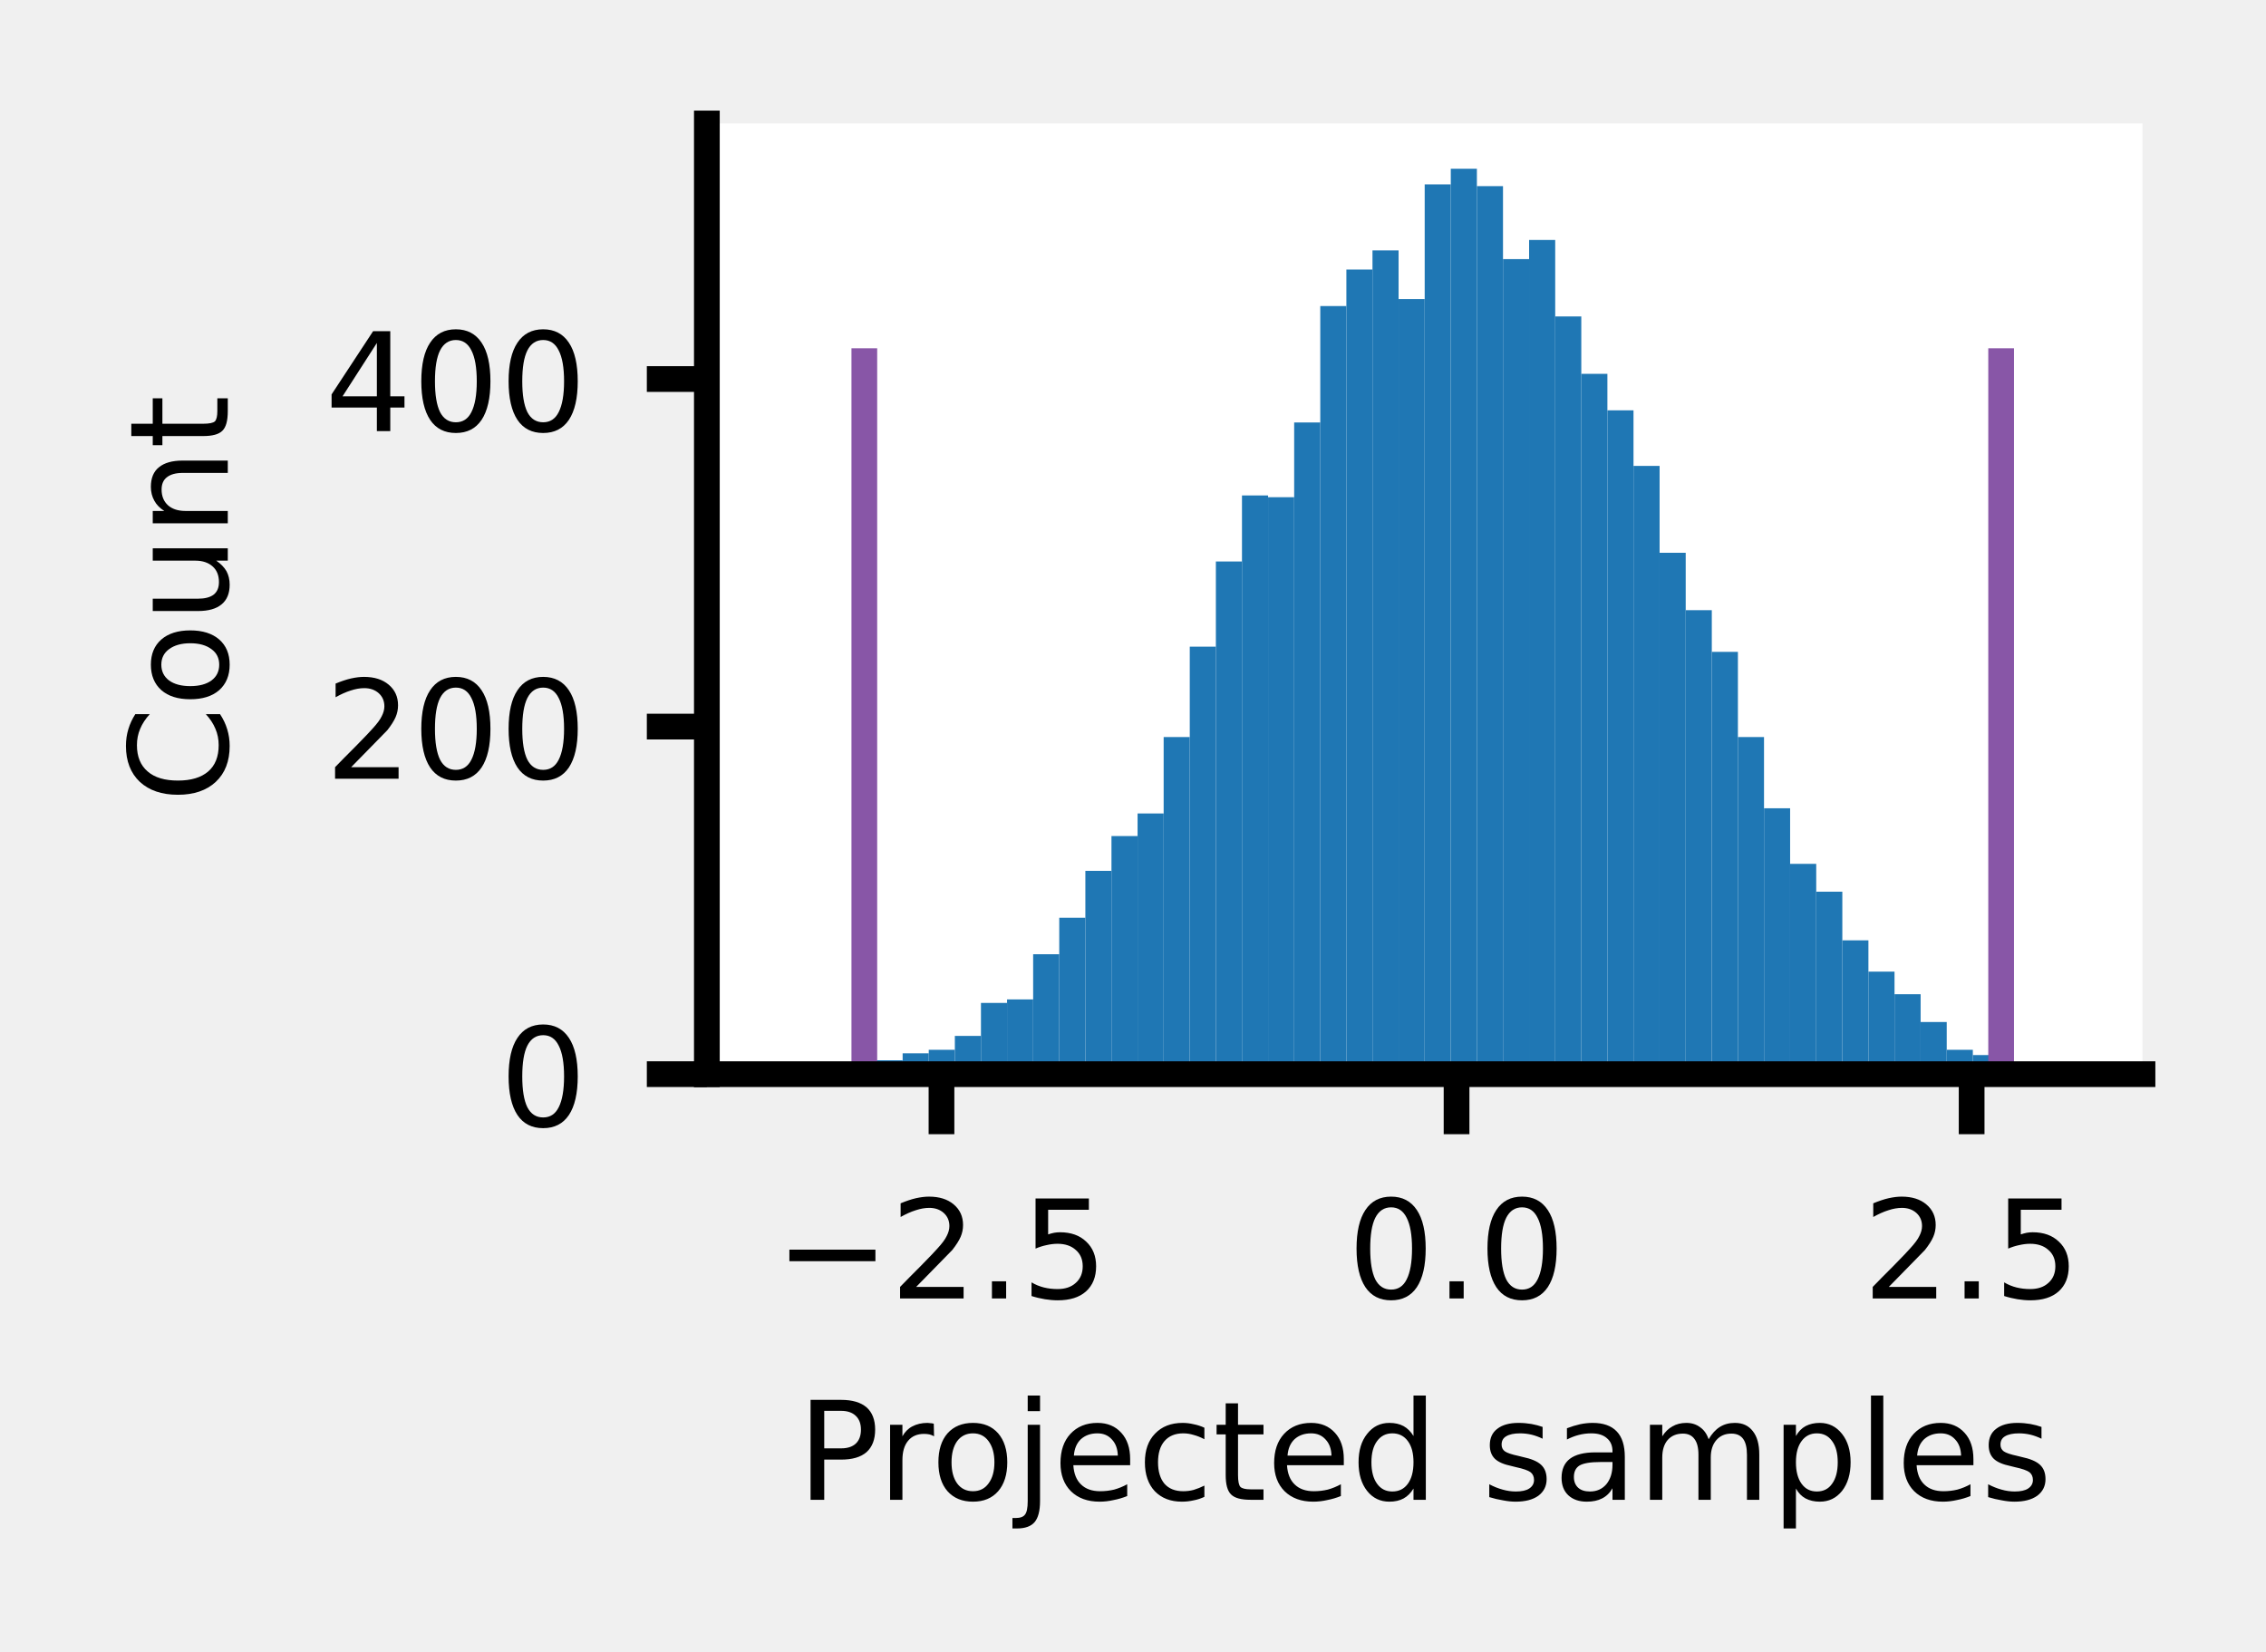
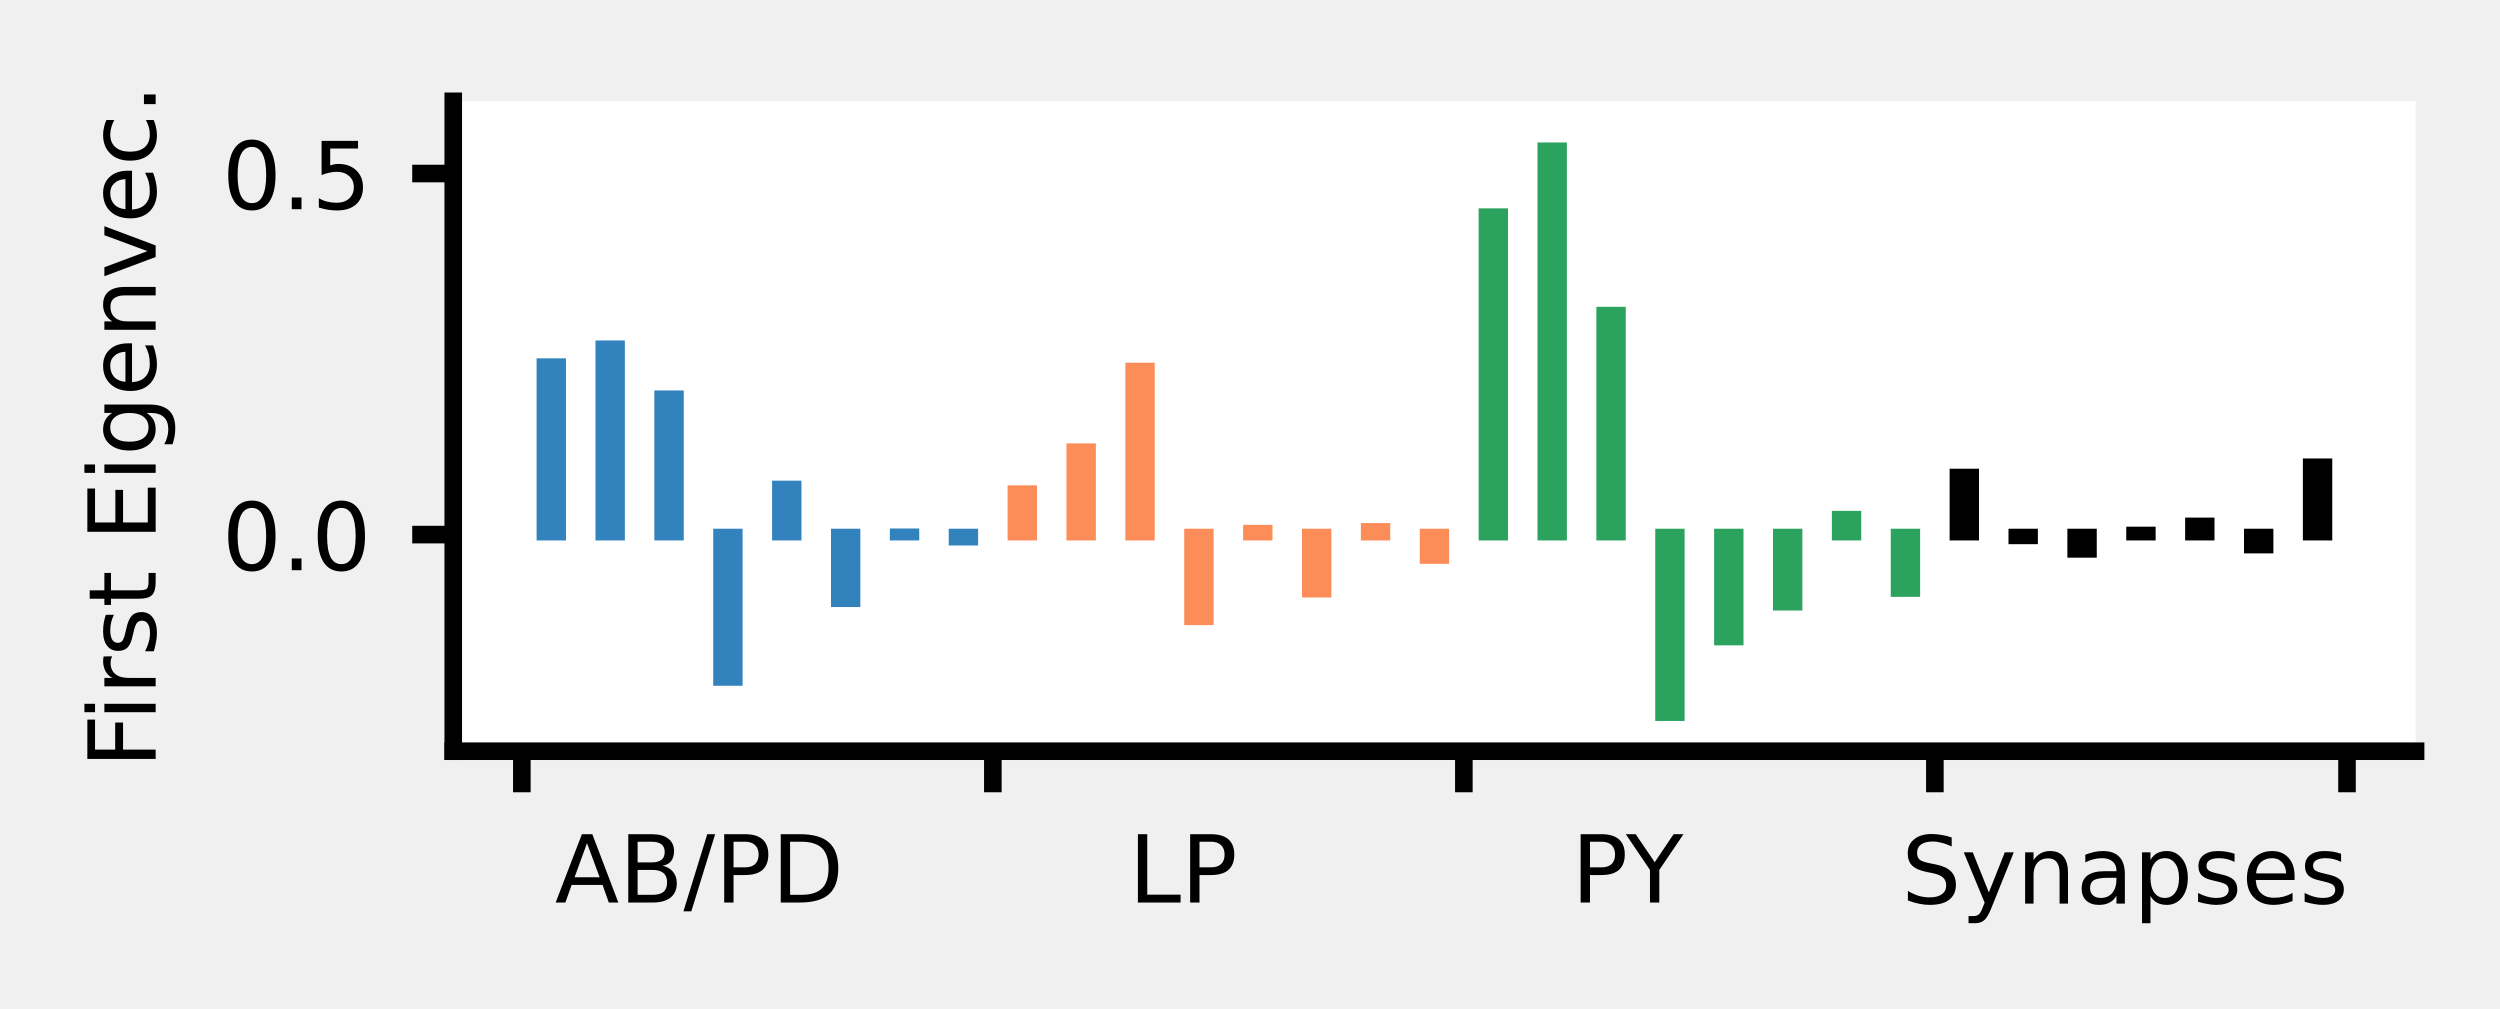
- <svg xmlns="http://www.w3.org/2000/svg" xmlns:xlink="http://www.w3.org/1999/xlink" height="96.325pt" version="1.1" viewBox="0 0 132.113 96.325" width="132.113pt">
+ <svg xmlns="http://www.w3.org/2000/svg" xmlns:xlink="http://www.w3.org/1999/xlink" height="86.026pt" version="1.1" viewBox="0 0 213.265 86.026" width="213.265pt">
  <defs>
    <style type="text/css">*{stroke-linecap:butt;stroke-linejoin:round;}</style>
  </defs>
  <g id="figure_1">
    <g id="patch_1">
-       <path d="M 0 96.325  L 132.113 96.325  L 132.113 0  L 0 0  z " style="fill:none;" />
+       <path d="M 0 86.026  L 213.265 86.026  L 213.265 0  L 0 0  z " style="fill:none;" />
    </g>
    <g id="axes_1">
      <g id="patch_2">
-         <path d="M 41.212 62.64  L 124.912 62.64  L 124.912 7.2  L 41.212 7.2  z " style="fill:#ffffff;" />
+         <path d="M 38.665 64.083  L 206.065 64.083  L 206.065 8.643  L 38.665 8.643  z " style="fill:#ffffff;" />
      </g>
      <g id="patch_3">
-         <path clip-path="url(#p29d115fbfe)" d="M 45.017 62.64  L 46.539 62.64  L 46.539 62.539  L 45.017 62.539  z " style="fill:#1f77b4;" />
+         <path clip-path="url(#pa182fd453e)" d="M 46.274 45.603  L 47.781 45.603  L 47.781 31.069  L 46.274 31.069  z " style="fill:#3182bd;stroke:#3182bd;stroke-linejoin:miter;" />
      </g>
      <g id="patch_4">
-         <path clip-path="url(#p29d115fbfe)" d="M 46.539 62.64  L 48.061 62.64  L 48.061 62.64  L 46.539 62.64  z " style="fill:#1f77b4;" />
+         <path clip-path="url(#pa182fd453e)" d="M 51.297 45.603  L 52.803 45.603  L 52.803 29.543  L 51.297 29.543  z " style="fill:#3182bd;stroke:#3182bd;stroke-linejoin:miter;" />
      </g>
      <g id="patch_5">
-         <path clip-path="url(#p29d115fbfe)" d="M 48.061 62.64  L 49.583 62.64  L 49.583 62.64  L 48.061 62.64  z " style="fill:#1f77b4;" />
+         <path clip-path="url(#pa182fd453e)" d="M 56.319 45.603  L 57.826 45.603  L 57.826 33.809  L 56.319 33.809  z " style="fill:#3182bd;stroke:#3182bd;stroke-linejoin:miter;" />
      </g>
      <g id="patch_6">
-         <path clip-path="url(#p29d115fbfe)" d="M 49.583 62.64  L 51.104 62.64  L 51.104 62.437  L 49.583 62.437  z " style="fill:#1f77b4;" />
+         <path clip-path="url(#pa182fd453e)" d="M 61.342 45.603  L 62.848 45.603  L 62.848 57.999  L 61.342 57.999  z " style="fill:#3182bd;stroke:#3182bd;stroke-linejoin:miter;" />
      </g>
      <g id="patch_7">
-         <path clip-path="url(#p29d115fbfe)" d="M 51.104 62.64  L 52.626 62.64  L 52.626 61.829  L 51.104 61.829  z " style="fill:#1f77b4;" />
+         <path clip-path="url(#pa182fd453e)" d="M 66.364 45.603  L 67.871 45.603  L 67.871 41.504  L 66.364 41.504  z " style="fill:#3182bd;stroke:#3182bd;stroke-linejoin:miter;" />
      </g>
      <g id="patch_8">
-         <path clip-path="url(#p29d115fbfe)" d="M 52.626 62.64  L 54.148 62.64  L 54.148 61.424  L 52.626 61.424  z " style="fill:#1f77b4;" />
+         <path clip-path="url(#pa182fd453e)" d="M 71.387 45.603  L 72.893 45.603  L 72.893 51.284  L 71.387 51.284  z " style="fill:#3182bd;stroke:#3182bd;stroke-linejoin:miter;" />
      </g>
      <g id="patch_9">
-         <path clip-path="url(#p29d115fbfe)" d="M 54.148 62.64  L 55.67 62.64  L 55.67 61.221  L 54.148 61.221  z " style="fill:#1f77b4;" />
+         <path clip-path="url(#pa182fd453e)" d="M 76.409 45.603  L 77.916 45.603  L 77.916 45.583  L 76.409 45.583  z " style="fill:#3182bd;stroke:#3182bd;stroke-linejoin:miter;" />
      </g>
      <g id="patch_10">
-         <path clip-path="url(#p29d115fbfe)" d="M 55.67 62.64  L 57.192 62.64  L 57.192 60.41  L 55.67 60.41  z " style="fill:#1f77b4;" />
+         <path clip-path="url(#pa182fd453e)" d="M 81.432 45.603  L 82.938 45.603  L 82.938 46.035  L 81.432 46.035  z " style="fill:#3182bd;stroke:#3182bd;stroke-linejoin:miter;" />
      </g>
      <g id="patch_11">
-         <path clip-path="url(#p29d115fbfe)" d="M 57.192 62.64  L 58.713 62.64  L 58.713 58.485  L 57.192 58.485  z " style="fill:#1f77b4;" />
+         <path clip-path="url(#pa182fd453e)" d="M 86.454 45.603  L 87.961 45.603  L 87.961 41.902  L 86.454 41.902  z " style="fill:#fc8d59;stroke:#fc8d59;stroke-linejoin:miter;" />
      </g>
      <g id="patch_12">
-         <path clip-path="url(#p29d115fbfe)" d="M 58.713 62.64  L 60.235 62.64  L 60.235 58.282  L 58.713 58.282  z " style="fill:#1f77b4;" />
+         <path clip-path="url(#pa182fd453e)" d="M 91.477 45.603  L 92.983 45.603  L 92.983 38.324  L 91.477 38.324  z " style="fill:#fc8d59;stroke:#fc8d59;stroke-linejoin:miter;" />
      </g>
      <g id="patch_13">
-         <path clip-path="url(#p29d115fbfe)" d="M 60.235 62.64  L 61.757 62.64  L 61.757 55.647  L 60.235 55.647  z " style="fill:#1f77b4;" />
+         <path clip-path="url(#pa182fd453e)" d="M 96.499 45.603  L 98.006 45.603  L 98.006 31.443  L 96.499 31.443  z " style="fill:#fc8d59;stroke:#fc8d59;stroke-linejoin:miter;" />
      </g>
      <g id="patch_14">
-         <path clip-path="url(#p29d115fbfe)" d="M 61.757 62.64  L 63.279 62.64  L 63.279 53.519  L 61.757 53.519  z " style="fill:#1f77b4;" />
+         <path clip-path="url(#pa182fd453e)" d="M 101.522 45.603  L 103.028 45.603  L 103.028 52.826  L 101.522 52.826  z " style="fill:#fc8d59;stroke:#fc8d59;stroke-linejoin:miter;" />
      </g>
      <g id="patch_15">
-         <path clip-path="url(#p29d115fbfe)" d="M 63.279 62.64  L 64.801 62.64  L 64.801 50.783  L 63.279 50.783  z " style="fill:#1f77b4;" />
+         <path clip-path="url(#pa182fd453e)" d="M 106.544 45.603  L 108.051 45.603  L 108.051 45.271  L 106.544 45.271  z " style="fill:#fc8d59;stroke:#fc8d59;stroke-linejoin:miter;" />
      </g>
      <g id="patch_16">
-         <path clip-path="url(#p29d115fbfe)" d="M 64.801 62.64  L 66.322 62.64  L 66.322 48.756  L 64.801 48.756  z " style="fill:#1f77b4;" />
+         <path clip-path="url(#pa182fd453e)" d="M 111.567 45.603  L 113.073 45.603  L 113.073 50.471  L 111.567 50.471  z " style="fill:#fc8d59;stroke:#fc8d59;stroke-linejoin:miter;" />
      </g>
      <g id="patch_17">
-         <path clip-path="url(#p29d115fbfe)" d="M 66.323 62.64  L 67.844 62.64  L 67.844 47.438  L 66.323 47.438  z " style="fill:#1f77b4;" />
+         <path clip-path="url(#pa182fd453e)" d="M 116.589 45.603  L 118.096 45.603  L 118.096 45.12  L 116.589 45.12  z " style="fill:#fc8d59;stroke:#fc8d59;stroke-linejoin:miter;" />
      </g>
      <g id="patch_18">
-         <path clip-path="url(#p29d115fbfe)" d="M 67.844 62.64  L 69.366 62.64  L 69.366 42.979  L 67.844 42.979  z " style="fill:#1f77b4;" />
+         <path clip-path="url(#pa182fd453e)" d="M 121.612 45.603  L 123.118 45.603  L 123.118 47.601  L 121.612 47.601  z " style="fill:#fc8d59;stroke:#fc8d59;stroke-linejoin:miter;" />
      </g>
      <g id="patch_19">
-         <path clip-path="url(#p29d115fbfe)" d="M 69.366 62.64  L 70.888 62.64  L 70.888 37.709  L 69.366 37.709  z " style="fill:#1f77b4;" />
+         <path clip-path="url(#pa182fd453e)" d="M 126.634 45.603  L 128.141 45.603  L 128.141 18.273  L 126.634 18.273  z " style="fill:#2ca25f;stroke:#2ca25f;stroke-linejoin:miter;" />
      </g>
      <g id="patch_20">
-         <path clip-path="url(#p29d115fbfe)" d="M 70.888 62.64  L 72.41 62.64  L 72.41 32.744  L 70.888 32.744  z " style="fill:#1f77b4;" />
+         <path clip-path="url(#pa182fd453e)" d="M 131.657 45.603  L 133.163 45.603  L 133.163 12.654  L 131.657 12.654  z " style="fill:#2ca25f;stroke:#2ca25f;stroke-linejoin:miter;" />
      </g>
      <g id="patch_21">
-         <path clip-path="url(#p29d115fbfe)" d="M 72.41 62.64  L 73.932 62.64  L 73.932 28.893  L 72.41 28.893  z " style="fill:#1f77b4;" />
+         <path clip-path="url(#pa182fd453e)" d="M 136.679 45.603  L 138.186 45.603  L 138.186 26.672  L 136.679 26.672  z " style="fill:#2ca25f;stroke:#2ca25f;stroke-linejoin:miter;" />
      </g>
      <g id="patch_22">
-         <path clip-path="url(#p29d115fbfe)" d="M 73.932 62.64  L 75.453 62.64  L 75.453 28.994  L 73.932 28.994  z " style="fill:#1f77b4;" />
+         <path clip-path="url(#pa182fd453e)" d="M 141.702 45.603  L 143.208 45.603  L 143.208 61.002  L 141.702 61.002  z " style="fill:#2ca25f;stroke:#2ca25f;stroke-linejoin:miter;" />
      </g>
      <g id="patch_23">
-         <path clip-path="url(#p29d115fbfe)" d="M 75.453 62.64  L 76.975 62.64  L 76.975 24.636  L 75.453 24.636  z " style="fill:#1f77b4;" />
+         <path clip-path="url(#pa182fd453e)" d="M 146.724 45.603  L 148.231 45.603  L 148.231 54.553  L 146.724 54.553  z " style="fill:#2ca25f;stroke:#2ca25f;stroke-linejoin:miter;" />
      </g>
      <g id="patch_24">
-         <path clip-path="url(#p29d115fbfe)" d="M 76.975 62.64  L 78.497 62.64  L 78.497 17.846  L 76.975 17.846  z " style="fill:#1f77b4;" />
+         <path clip-path="url(#pa182fd453e)" d="M 151.747 45.603  L 153.253 45.603  L 153.253 51.581  L 151.747 51.581  z " style="fill:#2ca25f;stroke:#2ca25f;stroke-linejoin:miter;" />
      </g>
      <g id="patch_25">
-         <path clip-path="url(#p29d115fbfe)" d="M 78.497 62.64  L 80.019 62.64  L 80.019 15.718  L 78.497 15.718  z " style="fill:#1f77b4;" />
+         <path clip-path="url(#pa182fd453e)" d="M 156.769 45.603  L 158.276 45.603  L 158.276 44.081  L 156.769 44.081  z " style="fill:#2ca25f;stroke:#2ca25f;stroke-linejoin:miter;" />
      </g>
      <g id="patch_26">
-         <path clip-path="url(#p29d115fbfe)" d="M 80.019 62.64  L 81.541 62.64  L 81.541 14.603  L 80.019 14.603  z " style="fill:#1f77b4;" />
+         <path clip-path="url(#pa182fd453e)" d="M 161.792 45.603  L 163.298 45.603  L 163.298 50.416  L 161.792 50.416  z " style="fill:#2ca25f;stroke:#2ca25f;stroke-linejoin:miter;" />
      </g>
      <g id="patch_27">
-         <path clip-path="url(#p29d115fbfe)" d="M 81.541 62.64  L 83.062 62.64  L 83.062 17.441  L 81.541 17.441  z " style="fill:#1f77b4;" />
+         <path clip-path="url(#pa182fd453e)" d="M 166.814 45.603  L 168.321 45.603  L 168.321 40.484  L 166.814 40.484  z " style="stroke:#000000;stroke-linejoin:miter;" />
      </g>
      <g id="patch_28">
-         <path clip-path="url(#p29d115fbfe)" d="M 83.063 62.64  L 84.584 62.64  L 84.584 10.752  L 83.063 10.752  z " style="fill:#1f77b4;" />
+         <path clip-path="url(#pa182fd453e)" d="M 171.837 45.603  L 173.343 45.603  L 173.343 45.922  L 171.837 45.922  z " style="stroke:#000000;stroke-linejoin:miter;" />
      </g>
      <g id="patch_29">
-         <path clip-path="url(#p29d115fbfe)" d="M 84.584 62.64  L 86.106 62.64  L 86.106 9.84  L 84.584 9.84  z " style="fill:#1f77b4;" />
+         <path clip-path="url(#pa182fd453e)" d="M 176.859 45.603  L 178.366 45.603  L 178.366 47.073  L 176.859 47.073  z " style="stroke:#000000;stroke-linejoin:miter;" />
      </g>
      <g id="patch_30">
-         <path clip-path="url(#p29d115fbfe)" d="M 86.106 62.64  L 87.628 62.64  L 87.628 10.853  L 86.106 10.853  z " style="fill:#1f77b4;" />
+         <path clip-path="url(#pa182fd453e)" d="M 181.882 45.603  L 183.388 45.603  L 183.388 45.429  L 181.882 45.429  z " style="stroke:#000000;stroke-linejoin:miter;" />
      </g>
      <g id="patch_31">
-         <path clip-path="url(#p29d115fbfe)" d="M 87.628 62.64  L 89.15 62.64  L 89.15 15.11  L 87.628 15.11  z " style="fill:#1f77b4;" />
+         <path clip-path="url(#pa182fd453e)" d="M 186.904 45.603  L 188.411 45.603  L 188.411 44.654  L 186.904 44.654  z " style="stroke:#000000;stroke-linejoin:miter;" />
      </g>
      <g id="patch_32">
-         <path clip-path="url(#p29d115fbfe)" d="M 89.15 62.64  L 90.672 62.64  L 90.672 13.995  L 89.15 13.995  z " style="fill:#1f77b4;" />
+         <path clip-path="url(#pa182fd453e)" d="M 191.927 45.603  L 193.433 45.603  L 193.433 46.707  L 191.927 46.707  z " style="stroke:#000000;stroke-linejoin:miter;" />
      </g>
      <g id="patch_33">
-         <path clip-path="url(#p29d115fbfe)" d="M 90.672 62.64  L 92.193 62.64  L 92.193 18.454  L 90.672 18.454  z " style="fill:#1f77b4;" />
-       </g>
-       <g id="patch_34">
-         <path clip-path="url(#p29d115fbfe)" d="M 92.193 62.64  L 93.715 62.64  L 93.715 21.799  L 92.193 21.799  z " style="fill:#1f77b4;" />
-       </g>
-       <g id="patch_35">
-         <path clip-path="url(#p29d115fbfe)" d="M 93.715 62.64  L 95.237 62.64  L 95.237 23.927  L 93.715 23.927  z " style="fill:#1f77b4;" />
-       </g>
-       <g id="patch_36">
-         <path clip-path="url(#p29d115fbfe)" d="M 95.237 62.64  L 96.759 62.64  L 96.759 27.17  L 95.237 27.17  z " style="fill:#1f77b4;" />
-       </g>
-       <g id="patch_37">
-         <path clip-path="url(#p29d115fbfe)" d="M 96.759 62.64  L 98.281 62.64  L 98.281 32.237  L 96.759 32.237  z " style="fill:#1f77b4;" />
-       </g>
-       <g id="patch_38">
-         <path clip-path="url(#p29d115fbfe)" d="M 98.281 62.64  L 99.802 62.64  L 99.802 35.581  L 98.281 35.581  z " style="fill:#1f77b4;" />
-       </g>
-       <g id="patch_39">
-         <path clip-path="url(#p29d115fbfe)" d="M 99.803 62.64  L 101.324 62.64  L 101.324 38.014  L 99.803 38.014  z " style="fill:#1f77b4;" />
-       </g>
-       <g id="patch_40">
-         <path clip-path="url(#p29d115fbfe)" d="M 101.324 62.64  L 102.846 62.64  L 102.846 42.979  L 101.324 42.979  z " style="fill:#1f77b4;" />
-       </g>
-       <g id="patch_41">
-         <path clip-path="url(#p29d115fbfe)" d="M 102.846 62.64  L 104.368 62.64  L 104.368 47.134  L 102.846 47.134  z " style="fill:#1f77b4;" />
-       </g>
-       <g id="patch_42">
-         <path clip-path="url(#p29d115fbfe)" d="M 104.368 62.64  L 105.89 62.64  L 105.89 50.377  L 104.368 50.377  z " style="fill:#1f77b4;" />
-       </g>
-       <g id="patch_43">
-         <path clip-path="url(#p29d115fbfe)" d="M 105.89 62.64  L 107.412 62.64  L 107.412 51.999  L 105.89 51.999  z " style="fill:#1f77b4;" />
-       </g>
-       <g id="patch_44">
-         <path clip-path="url(#p29d115fbfe)" d="M 107.412 62.64  L 108.933 62.64  L 108.933 54.837  L 107.412 54.837  z " style="fill:#1f77b4;" />
-       </g>
-       <g id="patch_45">
-         <path clip-path="url(#p29d115fbfe)" d="M 108.933 62.64  L 110.455 62.64  L 110.455 56.661  L 108.933 56.661  z " style="fill:#1f77b4;" />
-       </g>
-       <g id="patch_46">
-         <path clip-path="url(#p29d115fbfe)" d="M 110.455 62.64  L 111.977 62.64  L 111.977 57.978  L 110.455 57.978  z " style="fill:#1f77b4;" />
-       </g>
-       <g id="patch_47">
-         <path clip-path="url(#p29d115fbfe)" d="M 111.977 62.64  L 113.499 62.64  L 113.499 59.6  L 111.977 59.6  z " style="fill:#1f77b4;" />
-       </g>
-       <g id="patch_48">
-         <path clip-path="url(#p29d115fbfe)" d="M 113.499 62.64  L 115.021 62.64  L 115.021 61.221  L 113.499 61.221  z " style="fill:#1f77b4;" />
-       </g>
-       <g id="patch_49">
-         <path clip-path="url(#p29d115fbfe)" d="M 115.021 62.64  L 116.543 62.64  L 116.543 61.525  L 115.021 61.525  z " style="fill:#1f77b4;" />
-       </g>
-       <g id="patch_50">
-         <path clip-path="url(#p29d115fbfe)" d="M 116.543 62.64  L 118.064 62.64  L 118.064 62.437  L 116.543 62.437  z " style="fill:#1f77b4;" />
-       </g>
-       <g id="patch_51">
-         <path clip-path="url(#p29d115fbfe)" d="M 118.064 62.64  L 119.586 62.64  L 119.586 62.235  L 118.064 62.235  z " style="fill:#1f77b4;" />
-       </g>
-       <g id="patch_52">
-         <path clip-path="url(#p29d115fbfe)" d="M 119.586 62.64  L 121.108 62.64  L 121.108 62.235  L 119.586 62.235  z " style="fill:#1f77b4;" />
+         <path clip-path="url(#pa182fd453e)" d="M 196.949 45.603  L 198.456 45.603  L 198.456 39.61  L 196.949 39.61  z " style="stroke:#000000;stroke-linejoin:miter;" />
      </g>
      <g id="matplotlib.axis_1">
        <g id="xtick_1">
          <g id="line2d_1">
            <defs>
-               <path d="M 0 0  L 0 3.5  " id="m534fd61a6d" style="stroke:#000000;stroke-width:1.5;" />
+               <path d="M 0 0  L 0 3.5  " id="m8cd7487799" style="stroke:#000000;stroke-width:1.5;" />
            </defs>
            <g>
-               <use style="stroke:#000000;stroke-width:1.5;" x="54.891" xlink:href="#m534fd61a6d" y="62.64" />
+               <use style="stroke:#000000;stroke-width:1.5;" x="44.516" xlink:href="#m8cd7487799" y="64.083" />
            </g>
          </g>
          <g id="text_1">
-             <text style="font-family:DejaVu Sans;font-size:8px;font-stretch:normal;font-style:normal;font-weight:normal;text-anchor:middle;" transform="rotate(-0, 54.89073, 75.71875)" x="54.891" y="75.719">−2.5</text>
+             <g transform="translate(17.03621 77.16187)">
+               <text>
+                 <tspan style="font-family:DejaVu Sans;font-size:8px;font-style:book;font-weight:book;" x="30.306 35.779 41.267 43.962 48.787" y="-0.172">AB/PD</tspan>
+               </text>
+             </g>
          </g>
        </g>
        <g id="xtick_2">
          <g id="line2d_2">
            <g>
-               <use style="stroke:#000000;stroke-width:1.5;" x="84.921" xlink:href="#m534fd61a6d" y="62.64" />
+               <use style="stroke:#000000;stroke-width:1.5;" x="84.696" xlink:href="#m8cd7487799" y="64.083" />
            </g>
          </g>
          <g id="text_2">
-             <text style="font-family:DejaVu Sans;font-size:8px;font-stretch:normal;font-style:normal;font-weight:normal;text-anchor:middle;" transform="rotate(-0, 84.92086, 75.71875)" x="84.921" y="75.719">0.0</text>
+             <g transform="translate(63.81623 77.16187)">
+               <text>
+                 <tspan style="font-family:DejaVu Sans;font-size:8px;font-style:book;font-weight:book;" x="32.471 36.928" y="-0.172">LP</tspan>
+               </text>
+             </g>
          </g>
        </g>
        <g id="xtick_3">
          <g id="line2d_3">
            <g>
-               <use style="stroke:#000000;stroke-width:1.5;" x="114.951" xlink:href="#m534fd61a6d" y="62.64" />
+               <use style="stroke:#000000;stroke-width:1.5;" x="124.876" xlink:href="#m8cd7487799" y="64.083" />
            </g>
          </g>
          <g id="text_3">
-             <text style="font-family:DejaVu Sans;font-size:8px;font-stretch:normal;font-style:normal;font-weight:normal;text-anchor:middle;" transform="rotate(-0, 114.951, 75.71875)" x="114.951" y="75.719">2.5</text>
-           </g>
-         </g>
-         <g id="text_4">
-           <text style="font-family:DejaVu Sans;font-size:8px;font-stretch:normal;font-style:normal;font-weight:normal;text-anchor:middle;" transform="rotate(-0, 83.0625, 87.46125)" x="83.062" y="87.461">Projected samples</text>
+             <g transform="translate(105.9163 77.16187)">
+               <text>
+                 <tspan style="font-family:DejaVu Sans;font-size:8px;font-style:book;font-weight:book;" x="28.142 32.966" y="-0.172">PY</tspan>
+               </text>
+             </g>
+           </g>
+         </g>
+         <g id="xtick_4">
+           <g id="line2d_4">
+             <g>
+               <use style="stroke:#000000;stroke-width:1.5;" x="165.056" xlink:href="#m8cd7487799" y="64.083" />
+             </g>
+           </g>
+           <g id="text_4">
+             <g transform="translate(129.7363 77.14562)">
+               <text>
+                 <tspan style="font-family:DejaVu Sans;font-size:8px;font-style:book;font-weight:book;" x="32.471 37.549 42.283 47.354 52.256 57.334 61.502 66.424" y="-0.062">Synapses</tspan>
+               </text>
+             </g>
+           </g>
+         </g>
+         <g id="xtick_5">
+           <g id="line2d_5">
+             <g>
+               <use style="stroke:#000000;stroke-width:1.5;" x="200.214" xlink:href="#m8cd7487799" y="64.083" />
+             </g>
+           </g>
        </g>
      </g>
      <g id="matplotlib.axis_2">
        <g id="ytick_1">
-           <g id="line2d_4">
+           <g id="line2d_6">
            <defs>
-               <path d="M 0 0  L -3.5 0  " id="md5c59a53a5" style="stroke:#000000;stroke-width:1.5;" />
+               <path d="M 0 0  L -3.5 0  " id="m8132da1cb6" style="stroke:#000000;stroke-width:1.5;" />
            </defs>
            <g>
-               <use style="stroke:#000000;stroke-width:1.5;" x="41.212" xlink:href="#md5c59a53a5" y="62.64" />
+               <use style="stroke:#000000;stroke-width:1.5;" x="38.665" xlink:href="#m8132da1cb6" y="45.603" />
            </g>
          </g>
          <g id="text_5">
-             <text style="font-family:DejaVu Sans;font-size:8px;font-stretch:normal;font-style:normal;font-weight:normal;text-anchor:end;" transform="rotate(-0, 34.2125, 65.67937)" x="34.212" y="65.679">0</text>
+             <text style="font-family:DejaVu Sans;font-size:8px;font-stretch:normal;font-style:normal;font-weight:normal;text-anchor:end;" transform="rotate(-0, 31.665, 48.6425)" x="31.665" y="48.642">0.0</text>
          </g>
        </g>
        <g id="ytick_2">
-           <g id="line2d_5">
-             <g>
-               <use style="stroke:#000000;stroke-width:1.5;" x="41.212" xlink:href="#md5c59a53a5" y="42.371" />
+           <g id="line2d_7">
+             <g>
+               <use style="stroke:#000000;stroke-width:1.5;" x="38.665" xlink:href="#m8132da1cb6" y="14.803" />
            </g>
          </g>
          <g id="text_6">
-             <text style="font-family:DejaVu Sans;font-size:8px;font-stretch:normal;font-style:normal;font-weight:normal;text-anchor:end;" transform="rotate(-0, 34.2125, 45.41066)" x="34.212" y="45.411">200</text>
-           </g>
-         </g>
-         <g id="ytick_3">
-           <g id="line2d_6">
-             <g>
-               <use style="stroke:#000000;stroke-width:1.5;" x="41.212" xlink:href="#md5c59a53a5" y="22.103" />
-             </g>
-           </g>
-           <g id="text_7">
-             <text style="font-family:DejaVu Sans;font-size:8px;font-stretch:normal;font-style:normal;font-weight:normal;text-anchor:end;" transform="rotate(-0, 34.2125, 25.14195)" x="34.212" y="25.142">400</text>
-           </g>
-         </g>
-         <g id="text_8">
-           <text style="font-family:DejaVu Sans;font-size:8px;font-stretch:normal;font-style:normal;font-weight:normal;text-anchor:middle;" transform="rotate(-90, 13.27875, 34.92)" x="13.279" y="34.92">Count</text>
-         </g>
-       </g>
-       <g id="line2d_7">
-         <path clip-path="url(#p29d115fbfe)" d="M 50.392 62.64  L 50.392 21.06  " style="fill:none;stroke:#8856a7;stroke-linecap:square;stroke-width:1.5;" />
-       </g>
-       <g id="line2d_8">
-         <path clip-path="url(#p29d115fbfe)" d="M 116.671 62.64  L 116.671 21.06  " style="fill:none;stroke:#8856a7;stroke-linecap:square;stroke-width:1.5;" />
-       </g>
-       <g id="patch_53">
-         <path d="M 41.212 62.64  L 41.212 7.2  " style="fill:none;stroke:#000000;stroke-linecap:square;stroke-linejoin:miter;stroke-width:1.5;" />
-       </g>
-       <g id="patch_54">
-         <path d="M 41.212 62.64  L 124.912 62.64  " style="fill:none;stroke:#000000;stroke-linecap:square;stroke-linejoin:miter;stroke-width:1.5;" />
+             <text style="font-family:DejaVu Sans;font-size:8px;font-stretch:normal;font-style:normal;font-weight:normal;text-anchor:end;" transform="rotate(-0, 31.665, 17.8425)" x="31.665" y="17.843">0.5</text>
+           </g>
+         </g>
+         <g id="text_7">
+           <text style="font-family:DejaVu Sans;font-size:8px;font-stretch:normal;font-style:normal;font-weight:normal;text-anchor:middle;" transform="rotate(-90, 13.27875, 36.36312)" x="13.279" y="36.363">First Eigenvec.</text>
+         </g>
+       </g>
+       <g id="patch_34">
+         <path d="M 38.665 64.083  L 38.665 8.643  " style="fill:none;stroke:#000000;stroke-linecap:square;stroke-linejoin:miter;stroke-width:1.5;" />
+       </g>
+       <g id="patch_35">
+         <path d="M 38.665 64.083  L 206.065 64.083  " style="fill:none;stroke:#000000;stroke-linecap:square;stroke-linejoin:miter;stroke-width:1.5;" />
      </g>
    </g>
  </g>
  <defs>
-     <clipPath id="p29d115fbfe">
-       <rect height="55.44" width="83.7" x="41.212" y="7.2" />
+     <clipPath id="pa182fd453e">
+       <rect height="55.44" width="167.4" x="38.665" y="8.643" />
    </clipPath>
  </defs>
</svg>
